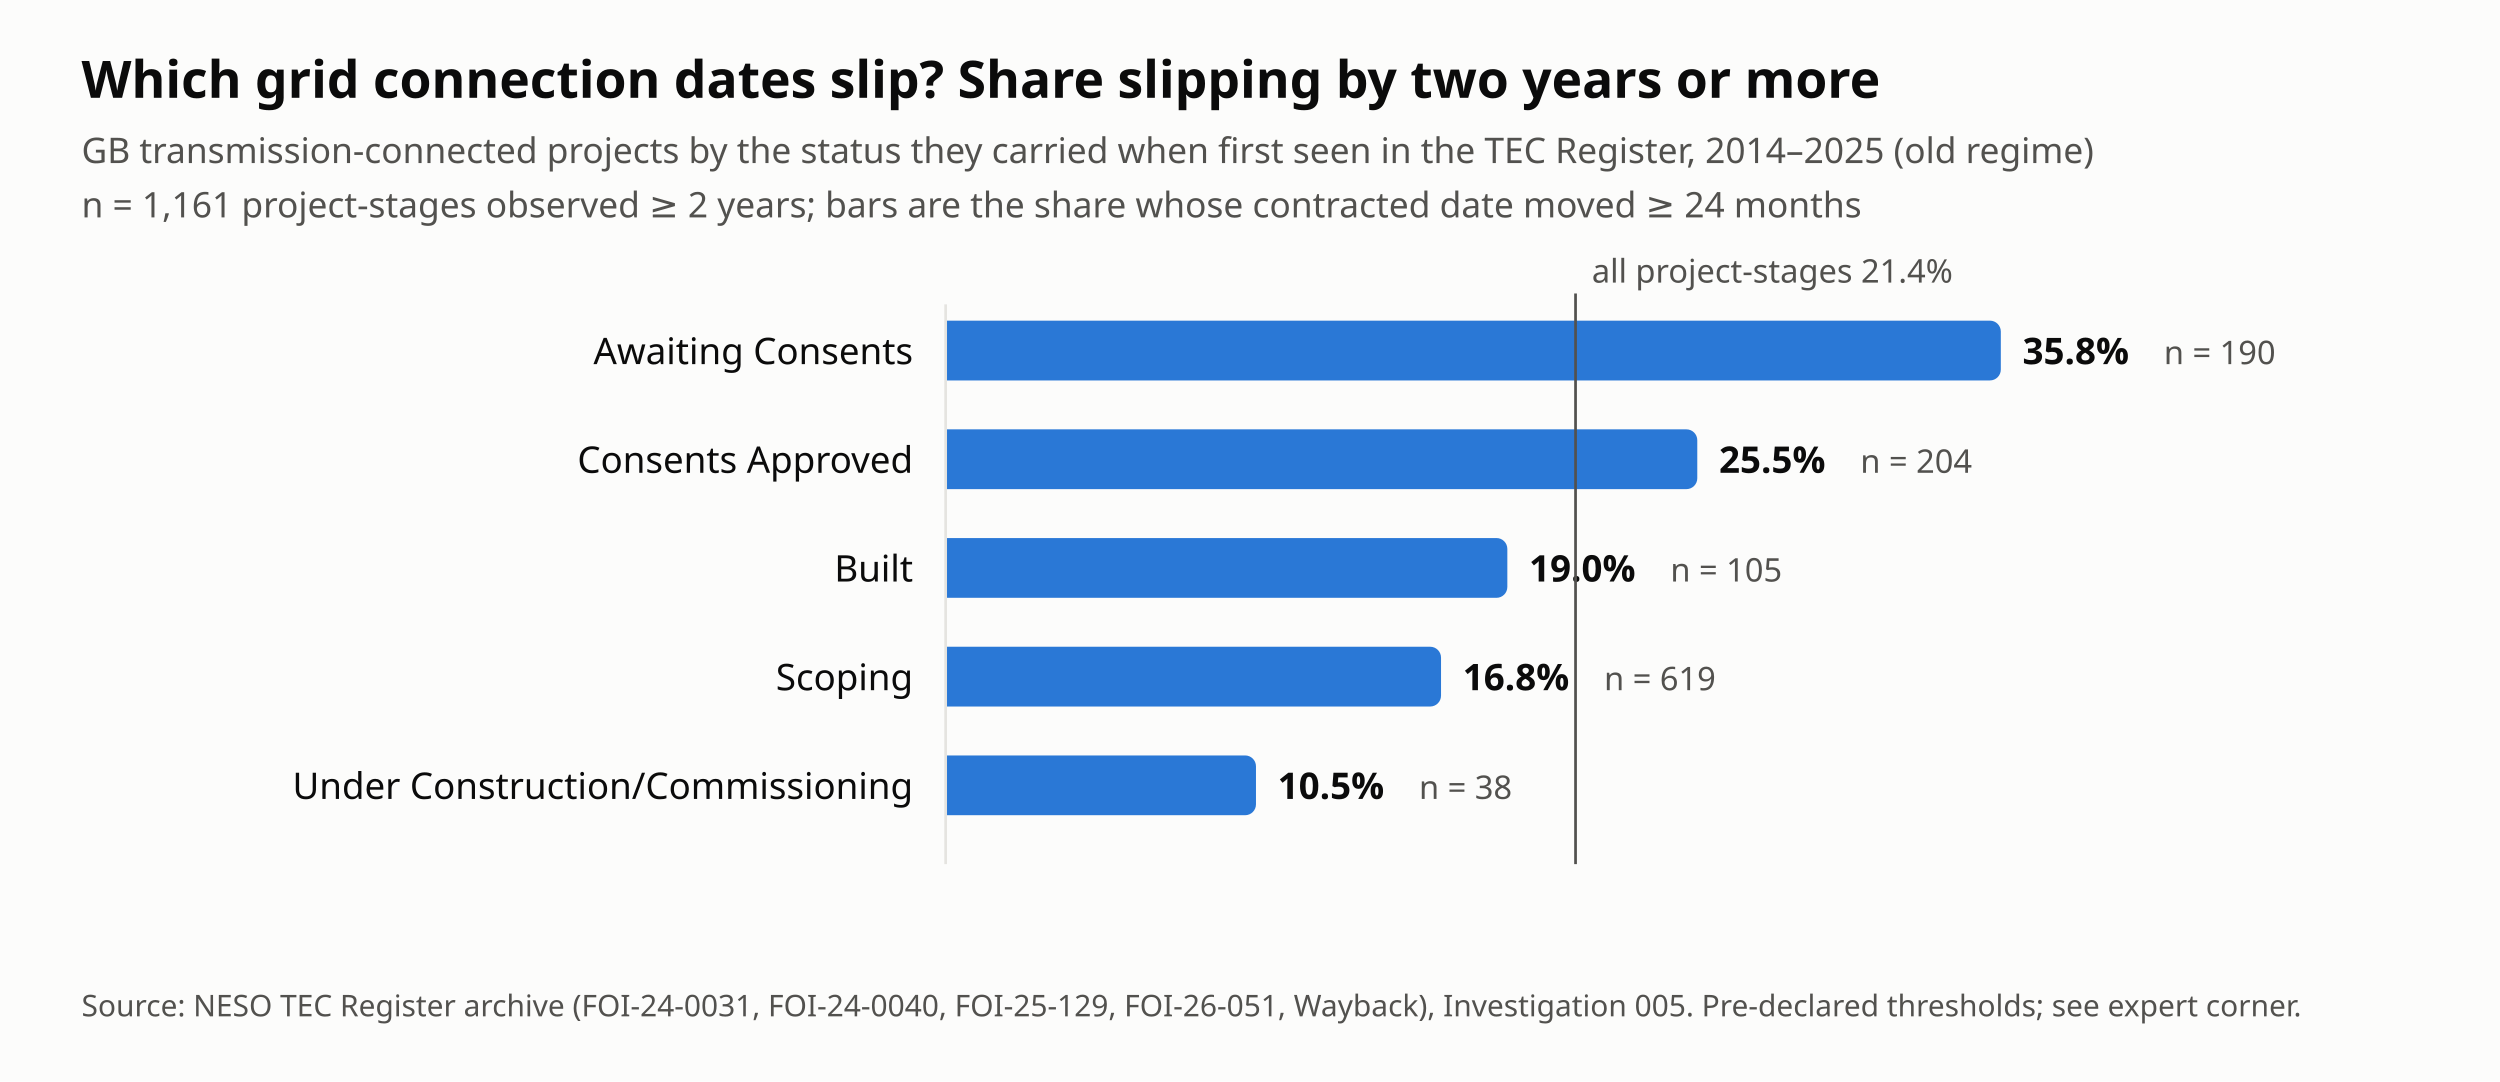
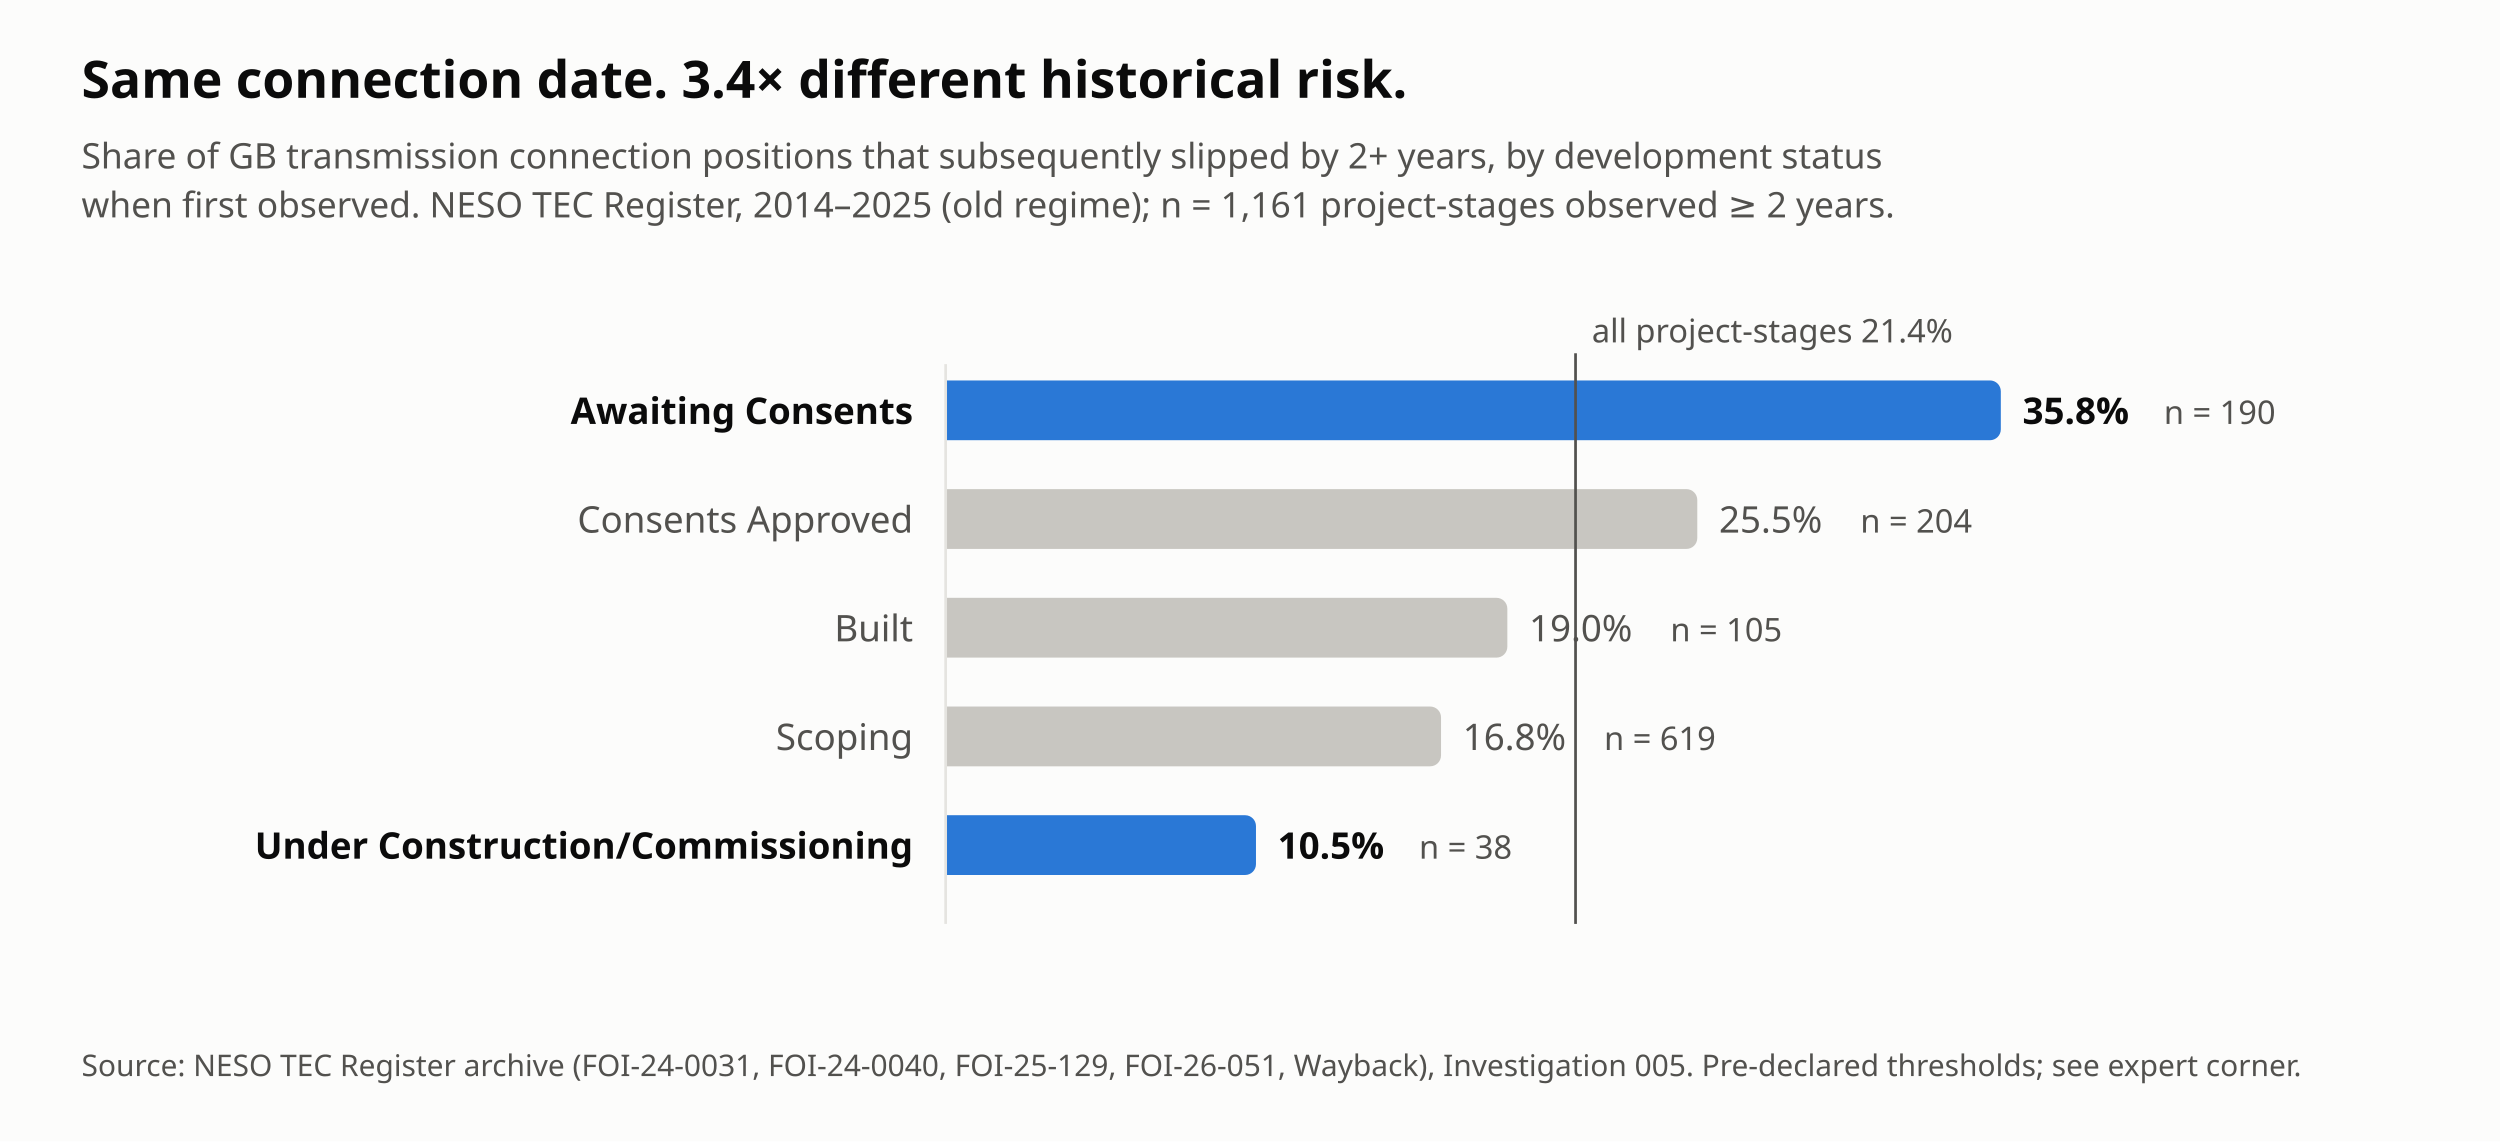
- <svg xmlns="http://www.w3.org/2000/svg" width="920" height="398" viewBox="0 0 920 398">
-   <rect width="920" height="398" fill="#fcfcfb" />
-   <text x="30" y="36" font-family="system-ui, 'Segoe UI', sans-serif" font-size="19" font-weight="600" fill="#0b0b0b">Which grid connection dates slip? Share slipping by two years or more</text>
-   <text x="30" y="60" font-family="system-ui, 'Segoe UI', sans-serif" font-size="13" fill="#52514e">GB transmission-connected projects by the status they carried when first seen in the TEC Register, 2014–2025 (old regime)</text>
-   <text x="30" y="80" font-family="system-ui, 'Segoe UI', sans-serif" font-size="13" fill="#52514e">n = 1,161 project-stages observed ≥ 2 years; bars are the share whose contracted date moved ≥ 24 months</text>
-   <text x="336" y="134" font-family="system-ui, 'Segoe UI', sans-serif" font-size="13.5" fill="#0b0b0b" text-anchor="end">Awaiting Consents</text>
-   <path d="M348.0,118.0 H732.3 A4,4 0 0 1 736.3,122.0 V136.0 A4,4 0 0 1 732.3,140.0 H348.0 Z" fill="#2a78d6" />
-   <text x="744.3" y="134" font-family="system-ui, 'Segoe UI', sans-serif" font-size="13.5" font-weight="700" fill="#0b0b0b">35.8%</text>
-   <text x="796.3" y="134" font-family="system-ui, 'Segoe UI', sans-serif" font-size="12" fill="#52514e">n = 190</text>
-   <text x="336" y="174" font-family="system-ui, 'Segoe UI', sans-serif" font-size="13.5" fill="#0b0b0b" text-anchor="end">Consents Approved</text>
-   <path d="M348.0,158.0 H620.6 A4,4 0 0 1 624.6,162.0 V176.0 A4,4 0 0 1 620.6,180.0 H348.0 Z" fill="#2a78d6" />
-   <text x="632.6" y="174" font-family="system-ui, 'Segoe UI', sans-serif" font-size="13.5" font-weight="700" fill="#0b0b0b">25.5%</text>
-   <text x="684.6" y="174" font-family="system-ui, 'Segoe UI', sans-serif" font-size="12" fill="#52514e">n = 204</text>
-   <text x="336" y="214" font-family="system-ui, 'Segoe UI', sans-serif" font-size="13.5" fill="#0b0b0b" text-anchor="end">Built</text>
-   <path d="M348.0,198.0 H550.7 A4,4 0 0 1 554.7,202.0 V216.0 A4,4 0 0 1 550.7,220.0 H348.0 Z" fill="#2a78d6" />
-   <text x="562.7" y="214" font-family="system-ui, 'Segoe UI', sans-serif" font-size="13.5" font-weight="700" fill="#0b0b0b">19.0%</text>
-   <text x="614.7" y="214" font-family="system-ui, 'Segoe UI', sans-serif" font-size="12" fill="#52514e">n = 105</text>
-   <text x="336" y="254" font-family="system-ui, 'Segoe UI', sans-serif" font-size="13.5" fill="#0b0b0b" text-anchor="end">Scoping</text>
-   <path d="M348.0,238.0 H526.3 A4,4 0 0 1 530.3,242.0 V256.0 A4,4 0 0 1 526.3,260.0 H348.0 Z" fill="#2a78d6" />
-   <text x="538.3" y="254" font-family="system-ui, 'Segoe UI', sans-serif" font-size="13.5" font-weight="700" fill="#0b0b0b">16.8%</text>
-   <text x="590.3" y="254" font-family="system-ui, 'Segoe UI', sans-serif" font-size="12" fill="#52514e">n = 619</text>
-   <text x="336" y="294" font-family="system-ui, 'Segoe UI', sans-serif" font-size="13.5" fill="#0b0b0b" text-anchor="end">Under Construction/Commissioning</text>
-   <path d="M348.0,278.0 H458.2 A4,4 0 0 1 462.2,282.0 V296.0 A4,4 0 0 1 458.2,300.0 H348.0 Z" fill="#2a78d6" />
-   <text x="470.2" y="294" font-family="system-ui, 'Segoe UI', sans-serif" font-size="13.5" font-weight="700" fill="#0b0b0b">10.5%</text>
-   <text x="522.2" y="294" font-family="system-ui, 'Segoe UI', sans-serif" font-size="12" fill="#52514e">n = 38</text>
-   <line x1="579.8" y1="108" x2="579.8" y2="318" stroke="#52514e" stroke-width="1" />
-   <text x="585.8" y="104" font-family="system-ui, 'Segoe UI', sans-serif" font-size="12" fill="#52514e">all project-stages 21.4%</text>
-   <line x1="348" y1="112" x2="348" y2="318" stroke="#e5e4e0" stroke-width="1" />
-   <text x="30" y="374" font-family="system-ui, 'Segoe UI', sans-serif" font-size="11" fill="#52514e">Source: NESO TEC Register archive (FOI-24-0031, FOI-24-0040, FOI-25-129, FOI-26-051, Wayback), Investigation 005. Pre-declared thresholds; see expert corner.</text>
+ <svg xmlns="http://www.w3.org/2000/svg" width="920" height="420" viewBox="0 0 920 420">
+   <rect width="920" height="420" fill="#fcfcfb" />
+   <text x="30" y="36" font-family="system-ui, 'Segoe UI', sans-serif" font-size="19" font-weight="600" fill="#0b0b0b">Same connection date. 3.4× different historical risk.</text>
+   <text x="30" y="62" font-family="system-ui, 'Segoe UI', sans-serif" font-size="13" fill="#52514e">Share of GB transmission connection positions that subsequently slipped by 2+ years, by development status</text>
+   <text x="30" y="80" font-family="system-ui, 'Segoe UI', sans-serif" font-size="13" fill="#52514e">when first observed. NESO TEC Register, 2014–2025 (old regime); n = 1,161 project-stages observed ≥ 2 years.</text>
+   <text x="336" y="156" font-family="system-ui, 'Segoe UI', sans-serif" font-size="13.5" font-weight="700" fill="#0b0b0b" text-anchor="end">Awaiting Consents</text>
+   <path d="M348.0,140.0 H732.3 A4,4 0 0 1 736.3,144.0 V158.0 A4,4 0 0 1 732.3,162.0 H348.0 Z" fill="#2a78d6" />
+   <text x="744.3" y="156" font-family="system-ui, 'Segoe UI', sans-serif" font-size="13.5" font-weight="700" fill="#0b0b0b">35.8%</text>
+   <text x="796.3" y="156" font-family="system-ui, 'Segoe UI', sans-serif" font-size="12" fill="#52514e">n = 190</text>
+   <text x="336" y="196" font-family="system-ui, 'Segoe UI', sans-serif" font-size="13.5" fill="#52514e" text-anchor="end">Consents Approved</text>
+   <path d="M348.0,180.0 H620.6 A4,4 0 0 1 624.6,184.0 V198.0 A4,4 0 0 1 620.6,202.0 H348.0 Z" fill="#c8c6c1" />
+   <text x="632.6" y="196" font-family="system-ui, 'Segoe UI', sans-serif" font-size="13.5" fill="#52514e">25.5%</text>
+   <text x="684.6" y="196" font-family="system-ui, 'Segoe UI', sans-serif" font-size="12" fill="#52514e">n = 204</text>
+   <text x="336" y="236" font-family="system-ui, 'Segoe UI', sans-serif" font-size="13.5" fill="#52514e" text-anchor="end">Built</text>
+   <path d="M348.0,220.0 H550.7 A4,4 0 0 1 554.7,224.0 V238.0 A4,4 0 0 1 550.7,242.0 H348.0 Z" fill="#c8c6c1" />
+   <text x="562.7" y="236" font-family="system-ui, 'Segoe UI', sans-serif" font-size="13.5" fill="#52514e">19.0%</text>
+   <text x="614.7" y="236" font-family="system-ui, 'Segoe UI', sans-serif" font-size="12" fill="#52514e">n = 105</text>
+   <text x="336" y="276" font-family="system-ui, 'Segoe UI', sans-serif" font-size="13.5" fill="#52514e" text-anchor="end">Scoping</text>
+   <path d="M348.0,260.0 H526.3 A4,4 0 0 1 530.3,264.0 V278.0 A4,4 0 0 1 526.3,282.0 H348.0 Z" fill="#c8c6c1" />
+   <text x="538.3" y="276" font-family="system-ui, 'Segoe UI', sans-serif" font-size="13.5" fill="#52514e">16.8%</text>
+   <text x="590.3" y="276" font-family="system-ui, 'Segoe UI', sans-serif" font-size="12" fill="#52514e">n = 619</text>
+   <text x="336" y="316" font-family="system-ui, 'Segoe UI', sans-serif" font-size="13.5" font-weight="700" fill="#0b0b0b" text-anchor="end">Under Construction/Commissioning</text>
+   <path d="M348.0,300.0 H458.2 A4,4 0 0 1 462.2,304.0 V318.0 A4,4 0 0 1 458.2,322.0 H348.0 Z" fill="#2a78d6" />
+   <text x="470.2" y="316" font-family="system-ui, 'Segoe UI', sans-serif" font-size="13.5" font-weight="700" fill="#0b0b0b">10.5%</text>
+   <text x="522.2" y="316" font-family="system-ui, 'Segoe UI', sans-serif" font-size="12" fill="#52514e">n = 38</text>
+   <line x1="579.8" y1="130" x2="579.8" y2="340" stroke="#52514e" stroke-width="1" />
+   <text x="585.8" y="126" font-family="system-ui, 'Segoe UI', sans-serif" font-size="12" fill="#52514e">all project-stages 21.4%</text>
+   <line x1="348" y1="134" x2="348" y2="340" stroke="#e5e4e0" stroke-width="1" />
+   <text x="30" y="396" font-family="system-ui, 'Segoe UI', sans-serif" font-size="11" fill="#52514e">Source: NESO TEC Register archive (FOI-24-0031, FOI-24-0040, FOI-25-129, FOI-26-051, Wayback), Investigation 005. Pre-declared thresholds; see expert corner.</text>
</svg>
